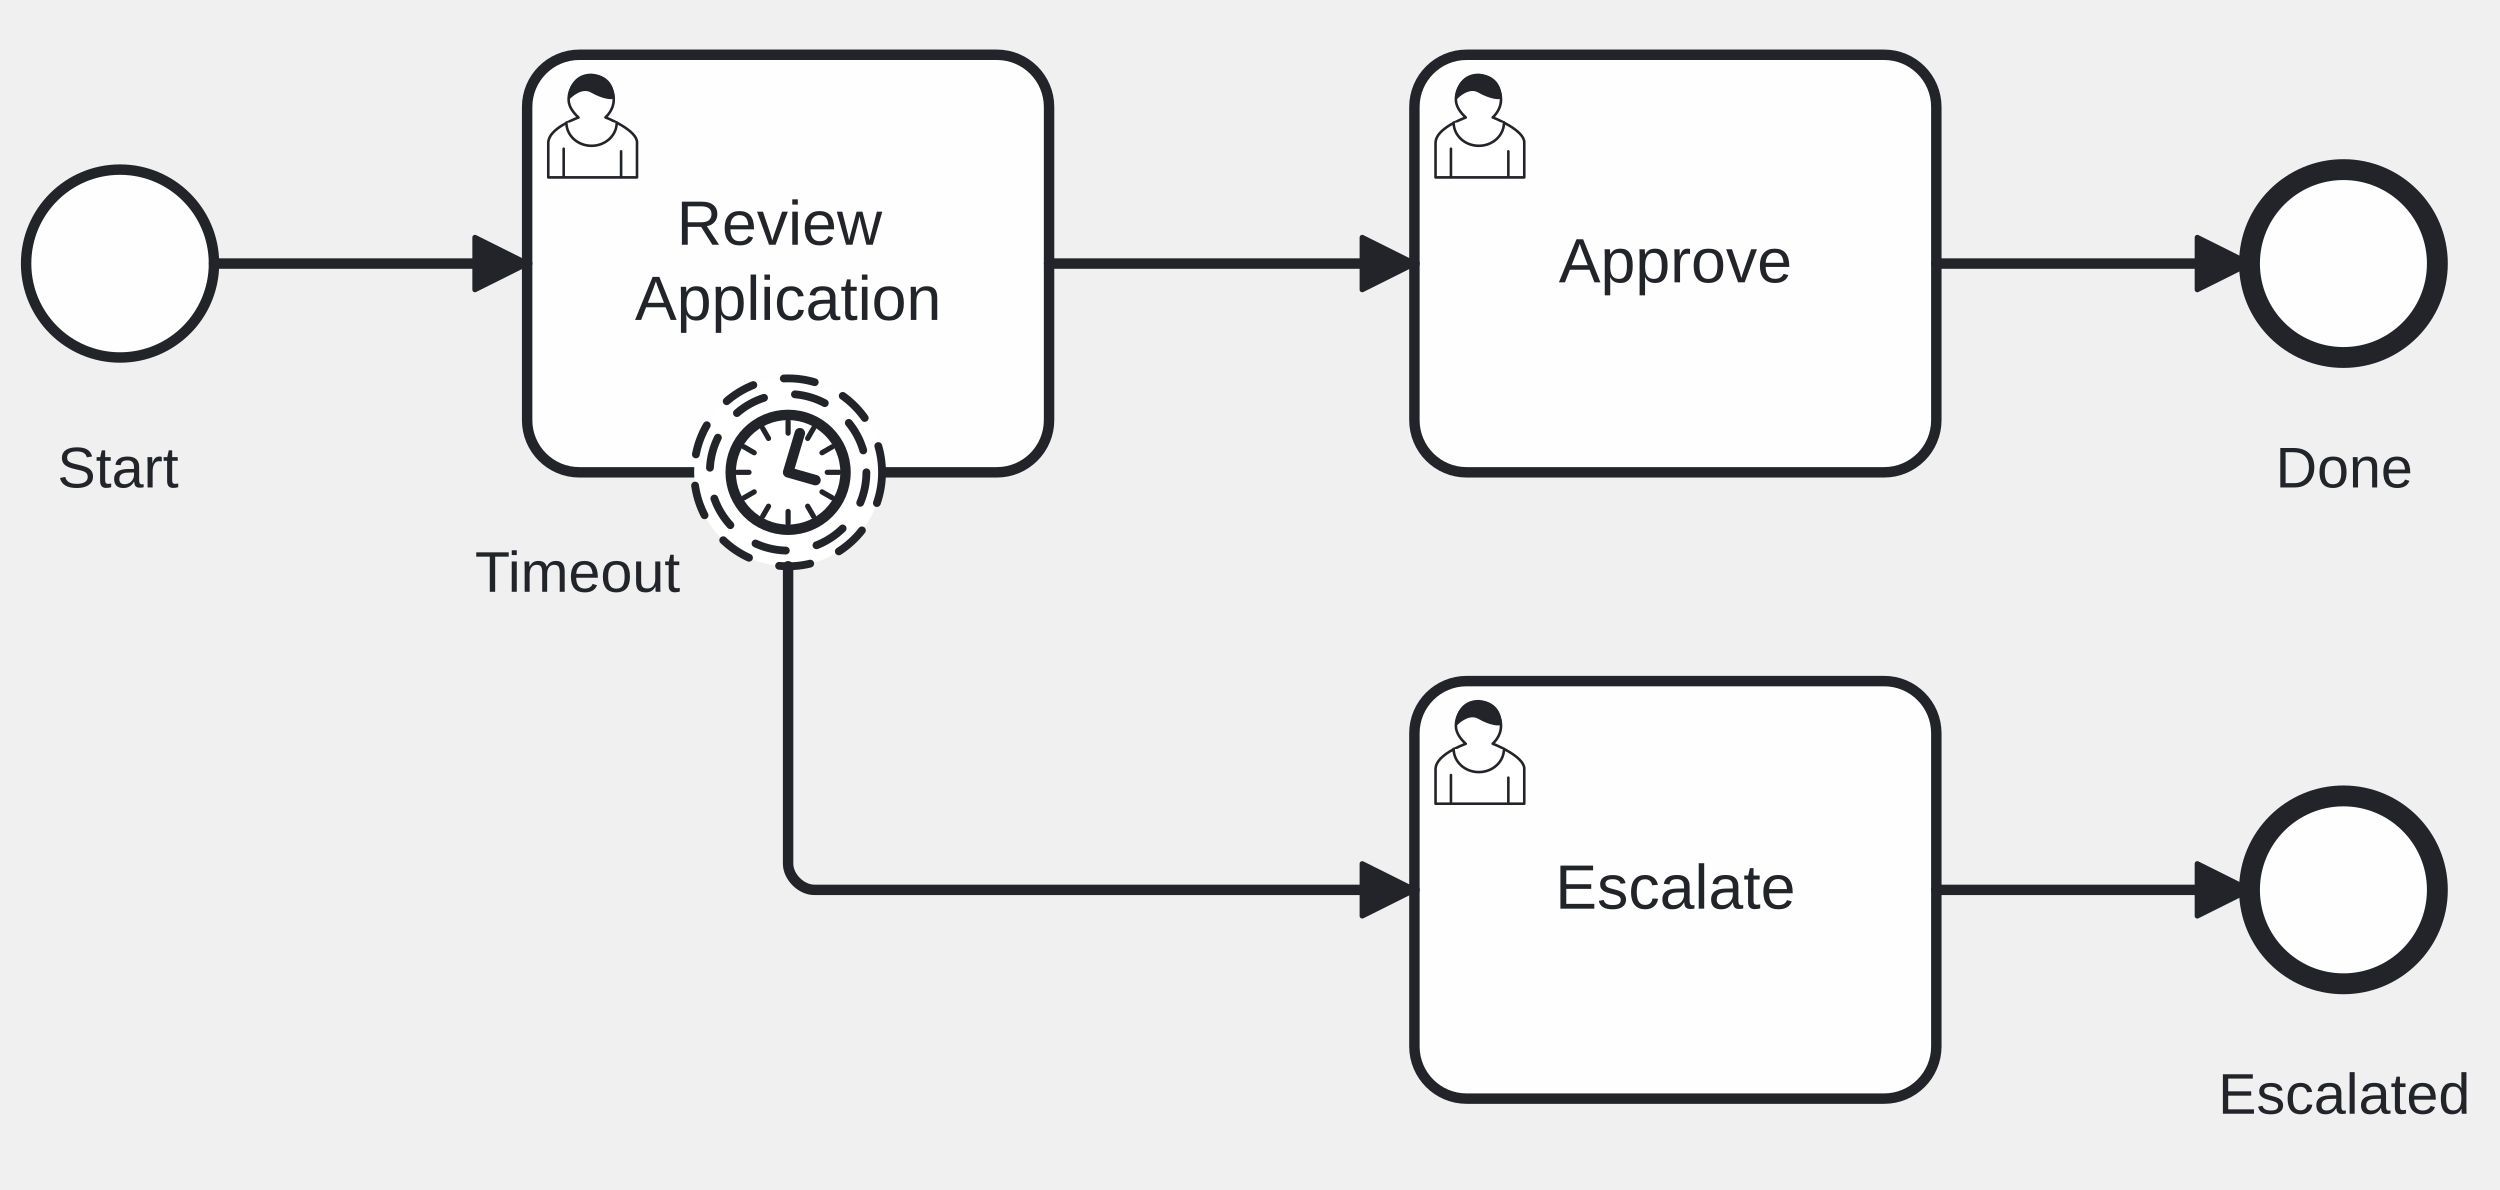
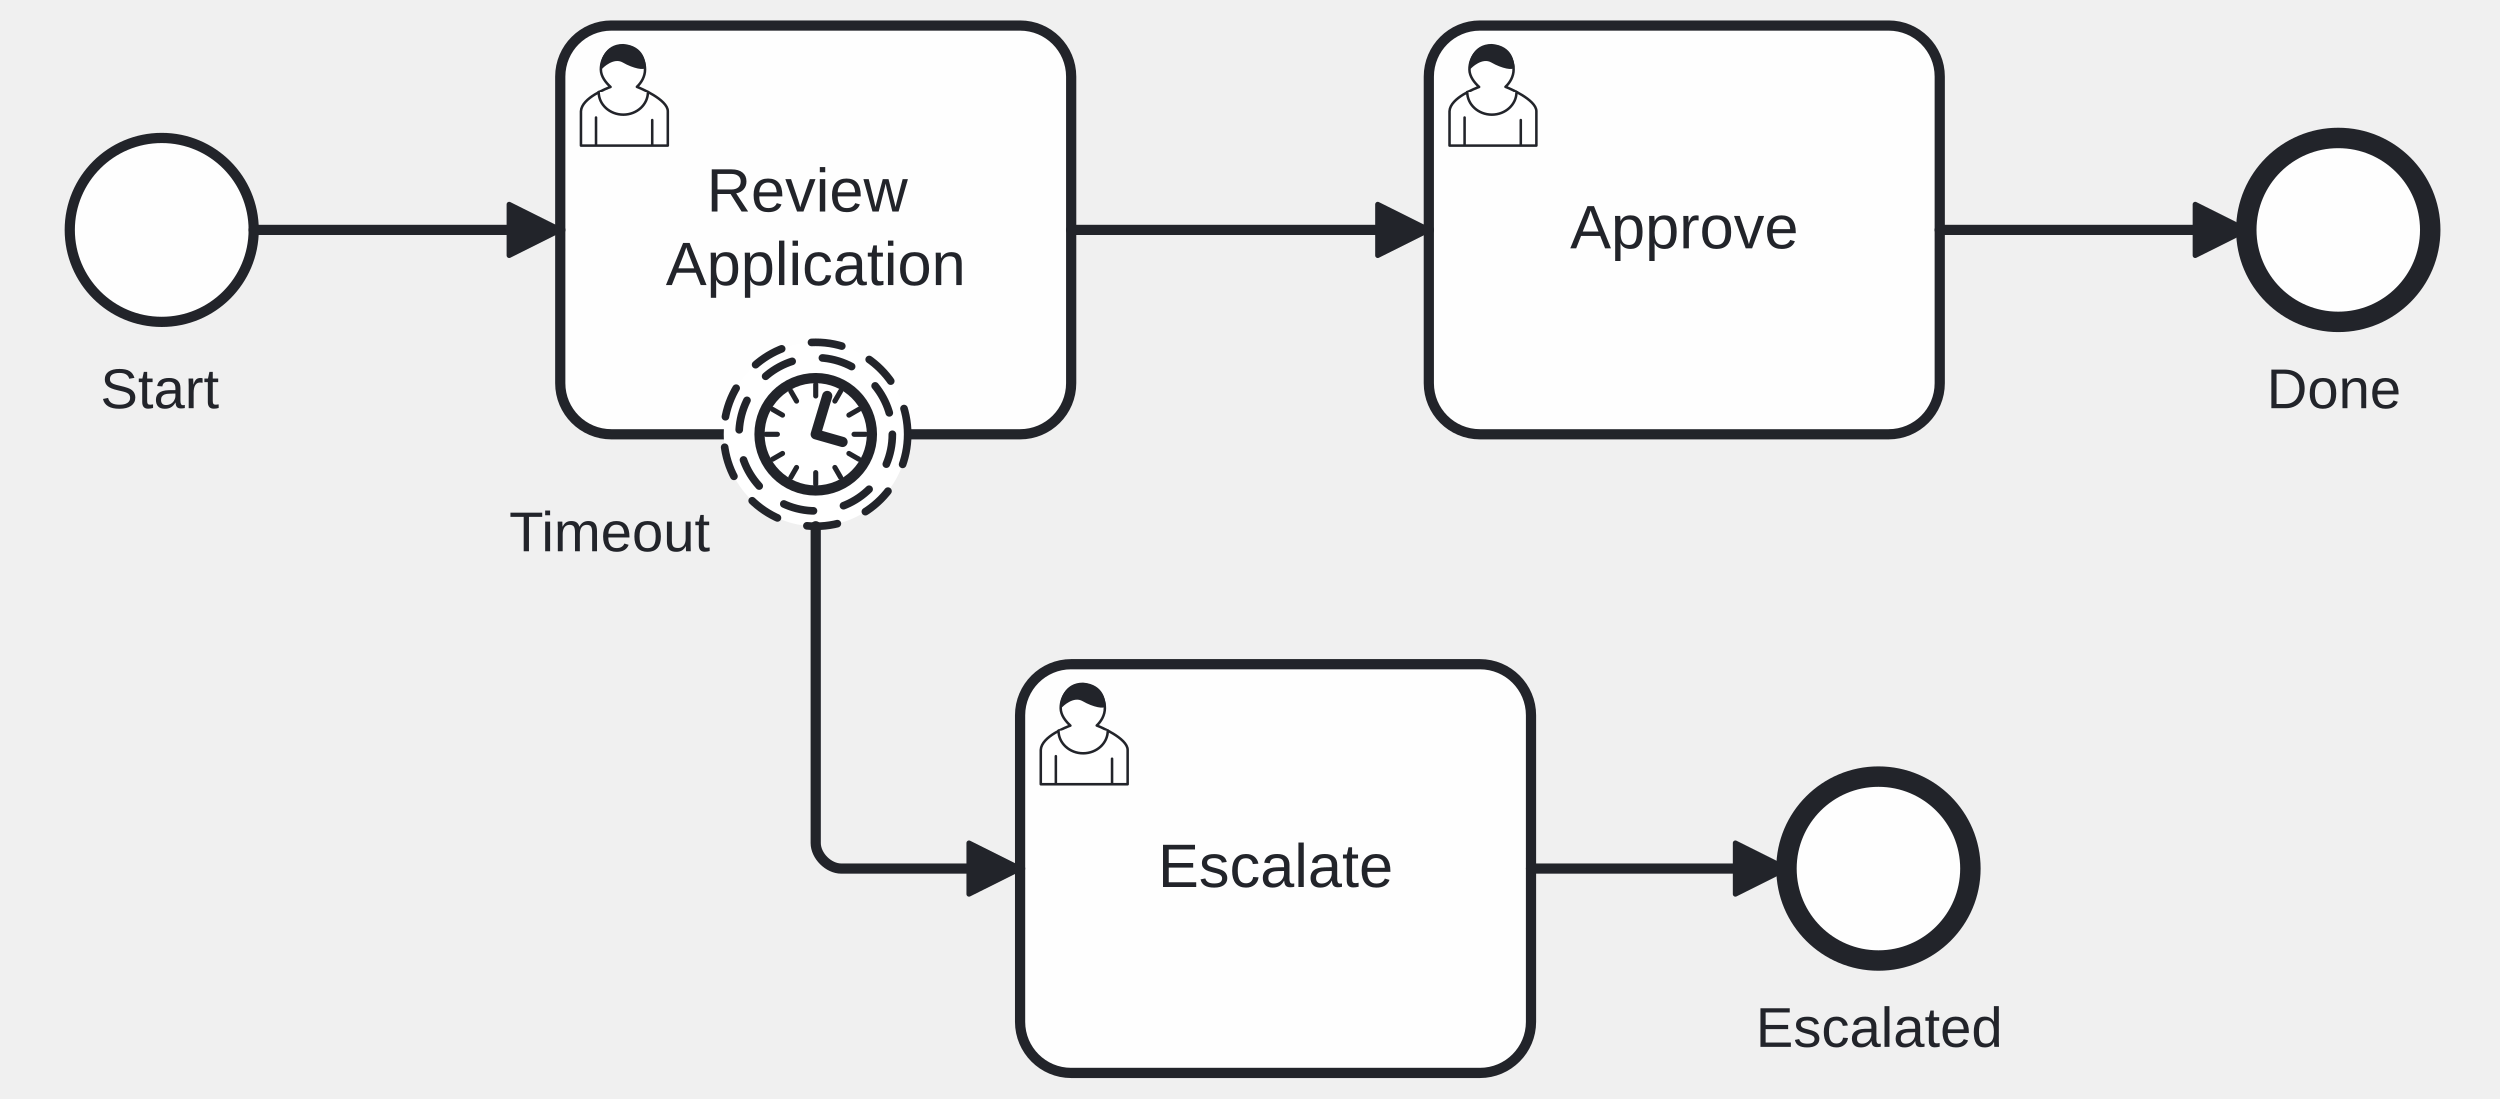
- <svg xmlns="http://www.w3.org/2000/svg" width="666" height="317" viewBox="187 100 479 217" version="1.1">
-   <g class="djs-group">
-     <g class="djs-element djs-shape" data-element-id="Event_1mzoegj" transform="translate(192, 127)" style="display: block;">
+ <svg xmlns="http://www.w3.org/2000/svg" width="660" height="290" viewBox="187 75 472 215" version="1.1">
+   <g class="djs-group">
+     <g class="djs-element djs-shape" data-element-id="Event_1mzoegj" style="display: block;" transform="translate(192, 102)">
      <g class="djs-visual">
        <circle cx="18" cy="18" r="18" style="stroke-linecap: round; stroke-linejoin: round; stroke: hsl(225, 10%, 15%); stroke-width: 2px; fill: white; fill-opacity: 0.95;" />
      </g>
      <rect style="fill: none; stroke-opacity: 0; stroke: white; stroke-width: 15px;" class="djs-hit djs-hit-all" x="0" y="0" width="36" height="36" />
      <circle cx="18" cy="18" r="23" style="fill: none;" class="djs-outline" />
    </g>
  </g>
  <g class="djs-group">
-     <g class="djs-element djs-shape" data-element-id="Event_1mzoegj_label" transform="translate(198, 178)" style="display: block;">
-       <g class="djs-visual">
-         <text style="font-family: Arial, sans-serif; font-size: 11px; font-weight: normal; fill: hsl(225, 10%, 15%);" lineHeight="1.2" class="djs-label">
-           <tspan x="0" y="9.9">Start</tspan>
-         </text>
-       </g>
-       <rect style="fill: none; stroke-opacity: 0; stroke: white; stroke-width: 15px;" class="djs-hit djs-hit-all" x="0" y="0" width="24" height="14" />
-       <rect x="-5" y="-5" rx="4" width="34" height="24" style="fill: none;" class="djs-outline" />
-     </g>
-   </g>
-   <g class="djs-group">
-     <g class="djs-element djs-shape" data-element-id="Activity_1betloc" transform="translate(288, 105)" style="display: block;">
+     <g class="djs-element djs-shape" data-element-id="Event_1d7wnd9" style="display: block;" transform="translate(618, 102)">
+       <g class="djs-visual">
+         <circle cx="18" cy="18" r="18" style="stroke-linecap: round; stroke-linejoin: round; stroke: hsl(225, 10%, 15%); stroke-width: 4px; fill: white; fill-opacity: 0.95;" />
+       </g>
+       <rect style="fill: none; stroke-opacity: 0; stroke: white; stroke-width: 15px;" class="djs-hit djs-hit-all" x="0" y="0" width="36" height="36" />
+       <circle cx="18" cy="18" r="24" style="fill: none;" class="djs-outline" />
+     </g>
+   </g>
+   <g class="djs-group">
+     <g class="djs-element djs-shape" data-element-id="Event_0tvw53g" style="display: block;" transform="translate(528, 227)">
+       <g class="djs-visual">
+         <circle cx="18" cy="18" r="18" style="stroke-linecap: round; stroke-linejoin: round; stroke: hsl(225, 10%, 15%); stroke-width: 4px; fill: white; fill-opacity: 0.95;" />
+       </g>
+       <rect style="fill: none; stroke-opacity: 0; stroke: white; stroke-width: 15px;" class="djs-hit djs-hit-all" x="0" y="0" width="36" height="36" />
+       <circle cx="18" cy="18" r="24" style="fill: none;" class="djs-outline" />
+     </g>
+   </g>
+   <g class="djs-group">
+     <g class="djs-element djs-shape" data-element-id="Activity_1betloc" style="display: block;" transform="translate(288, 80)">
      <g class="djs-visual">
        <rect x="0" y="0" width="100" height="80" rx="10" ry="10" style="stroke-linecap: round; stroke-linejoin: round; stroke: hsl(225, 10%, 15%); stroke-width: 2px; fill: white; fill-opacity: 0.95;" />
        <text style="font-family: Arial, sans-serif; font-size: 12px; font-weight: normal; fill: hsl(225, 10%, 15%);" lineHeight="1.2" class="djs-label">
          <tspan x="28.664" y="36.4">Review </tspan>
          <tspan x="20.654" y="50.8">Application</tspan>
        </text>
        <path style="fill: white; stroke-linecap: round; stroke-linejoin: round; stroke: hsl(225, 10%, 15%); stroke-width: 0.5px;" d="m 15,12 c 0.909,-0.845 1.594,-2.049 1.594,-3.385 0,-2.554 -1.805,-4.622 -4.357,-4.622 -2.552,0 -4.288,2.068 -4.288,4.622 0,1.348 0.974,2.562 1.896,3.405 -0.529,0.187 -5.669,2.097 -5.794,4.756 v 6.718 h 17 v -6.718 c 0,-2.298 -5.528,-4.595 -6.051,-4.776 zm -8,6 l 0,5.5 m 11,0 l 0,-5" />
        <path style="fill: white; stroke-linecap: round; stroke-linejoin: round; stroke: hsl(225, 10%, 15%); stroke-width: 0.5px;" d="m 15,12 m 2.162,1.009 c 0,2.447 -2.158,4.431 -4.821,4.431 -2.665,0 -4.822,-1.981 -4.822,-4.431 " />
        <path style="fill: hsl(225, 10%, 15%); stroke-linecap: round; stroke-linejoin: round; stroke: hsl(225, 10%, 15%); stroke-width: 0.5px;" d="m 15,12 m -6.9,-3.80 c 0,0 2.251,-2.358 4.274,-1.177 2.024,1.181 4.221,1.537 4.124,0.965 -0.098,-0.57 -0.117,-3.791 -4.191,-4.136 -3.575,0.001 -4.208,3.367 -4.207,4.348 z" />
      </g>
      <rect style="fill: none; stroke-opacity: 0; stroke: white; stroke-width: 15px;" class="djs-hit djs-hit-all" x="0" y="0" width="100" height="80" />
      <rect x="-5" y="-5" rx="14" width="110" height="90" style="fill: none;" class="djs-outline" />
    </g>
  </g>
  <g class="djs-group">
-     <g class="djs-element djs-shape" data-element-id="Event_1d7wnd9" style="display: block;" transform="translate(618, 127)">
-       <g class="djs-visual">
-         <circle cx="18" cy="18" r="18" style="stroke-linecap: round; stroke-linejoin: round; stroke: hsl(225, 10%, 15%); stroke-width: 4px; fill: white; fill-opacity: 0.95;" />
-       </g>
-       <rect style="fill: none; stroke-opacity: 0; stroke: white; stroke-width: 15px;" class="djs-hit djs-hit-all" x="0" y="0" width="36" height="36" />
-       <circle cx="18" cy="18" r="24" style="fill: none;" class="djs-outline" />
-     </g>
-   </g>
-   <g class="djs-group">
-     <g class="djs-element djs-shape" data-element-id="Activity_0af6hcw" style="display: block;" transform="translate(458, 105)">
+     <g class="djs-element djs-shape" data-element-id="Activity_0af6hcw" style="display: block;" transform="translate(458, 80)">
      <g class="djs-visual">
        <rect x="0" y="0" width="100" height="80" rx="10" ry="10" style="stroke-linecap: round; stroke-linejoin: round; stroke: hsl(225, 10%, 15%); stroke-width: 2px; fill: white; fill-opacity: 0.95;" />
        <text style="font-family: Arial, sans-serif; font-size: 12px; font-weight: normal; fill: hsl(225, 10%, 15%);" lineHeight="1.2" class="djs-label">
          <tspan x="27.656" y="43.6">Approve</tspan>
        </text>
        <path style="fill: white; stroke-linecap: round; stroke-linejoin: round; stroke: hsl(225, 10%, 15%); stroke-width: 0.5px;" d="m 15,12 c 0.909,-0.845 1.594,-2.049 1.594,-3.385 0,-2.554 -1.805,-4.622 -4.357,-4.622 -2.552,0 -4.288,2.068 -4.288,4.622 0,1.348 0.974,2.562 1.896,3.405 -0.529,0.187 -5.669,2.097 -5.794,4.756 v 6.718 h 17 v -6.718 c 0,-2.298 -5.528,-4.595 -6.051,-4.776 zm -8,6 l 0,5.5 m 11,0 l 0,-5" />
        <path style="fill: white; stroke-linecap: round; stroke-linejoin: round; stroke: hsl(225, 10%, 15%); stroke-width: 0.5px;" d="m 15,12 m 2.162,1.009 c 0,2.447 -2.158,4.431 -4.821,4.431 -2.665,0 -4.822,-1.981 -4.822,-4.431 " />
        <path style="fill: hsl(225, 10%, 15%); stroke-linecap: round; stroke-linejoin: round; stroke: hsl(225, 10%, 15%); stroke-width: 0.5px;" d="m 15,12 m -6.9,-3.80 c 0,0 2.251,-2.358 4.274,-1.177 2.024,1.181 4.221,1.537 4.124,0.965 -0.098,-0.57 -0.117,-3.791 -4.191,-4.136 -3.575,0.001 -4.208,3.367 -4.207,4.348 z" />
      </g>
      <rect style="fill: none; stroke-opacity: 0; stroke: white; stroke-width: 15px;" class="djs-hit djs-hit-all" x="0" y="0" width="100" height="80" />
      <rect x="-5" y="-5" rx="14" width="110" height="90" style="fill: none;" class="djs-outline" />
    </g>
  </g>
  <g class="djs-group">
-     <g class="djs-element djs-shape" data-element-id="Activity_1wslow0" style="display: block;" transform="translate(458, 225)">
+     <g class="djs-element djs-shape" data-element-id="Activity_1wslow0" style="display: block;" transform="translate(378, 205)">
      <g class="djs-visual">
        <rect x="0" y="0" width="100" height="80" rx="10" ry="10" style="stroke-linecap: round; stroke-linejoin: round; stroke: hsl(225, 10%, 15%); stroke-width: 2px; fill: white; fill-opacity: 0.95;" />
        <text style="font-family: Arial, sans-serif; font-size: 12px; font-weight: normal; fill: hsl(225, 10%, 15%);" lineHeight="1.2" class="djs-label">
          <tspan x="26.99" y="43.6">Escalate</tspan>
        </text>
        <path style="fill: white; stroke-linecap: round; stroke-linejoin: round; stroke: hsl(225, 10%, 15%); stroke-width: 0.5px;" d="m 15,12 c 0.909,-0.845 1.594,-2.049 1.594,-3.385 0,-2.554 -1.805,-4.622 -4.357,-4.622 -2.552,0 -4.288,2.068 -4.288,4.622 0,1.348 0.974,2.562 1.896,3.405 -0.529,0.187 -5.669,2.097 -5.794,4.756 v 6.718 h 17 v -6.718 c 0,-2.298 -5.528,-4.595 -6.051,-4.776 zm -8,6 l 0,5.5 m 11,0 l 0,-5" />
        <path style="fill: white; stroke-linecap: round; stroke-linejoin: round; stroke: hsl(225, 10%, 15%); stroke-width: 0.5px;" d="m 15,12 m 2.162,1.009 c 0,2.447 -2.158,4.431 -4.821,4.431 -2.665,0 -4.822,-1.981 -4.822,-4.431 " />
        <path style="fill: hsl(225, 10%, 15%); stroke-linecap: round; stroke-linejoin: round; stroke: hsl(225, 10%, 15%); stroke-width: 0.5px;" d="m 15,12 m -6.9,-3.80 c 0,0 2.251,-2.358 4.274,-1.177 2.024,1.181 4.221,1.537 4.124,0.965 -0.098,-0.57 -0.117,-3.791 -4.191,-4.136 -3.575,0.001 -4.208,3.367 -4.207,4.348 z" />
      </g>
      <rect style="fill: none; stroke-opacity: 0; stroke: white; stroke-width: 15px;" class="djs-hit djs-hit-all" x="0" y="0" width="100" height="80" />
      <rect x="-5" y="-5" rx="14" width="110" height="90" style="fill: none;" class="djs-outline" />
    </g>
  </g>
  <g class="djs-group">
-     <g class="djs-element djs-shape" data-element-id="Event_0tvw53g" style="display: block;" transform="translate(618, 247)">
-       <g class="djs-visual">
-         <circle cx="18" cy="18" r="18" style="stroke-linecap: round; stroke-linejoin: round; stroke: hsl(225, 10%, 15%); stroke-width: 4px; fill: white; fill-opacity: 0.95;" />
-       </g>
-       <rect style="fill: none; stroke-opacity: 0; stroke: white; stroke-width: 15px;" class="djs-hit djs-hit-all" x="0" y="0" width="36" height="36" />
-       <circle cx="18" cy="18" r="24" style="fill: none;" class="djs-outline" />
-     </g>
-   </g>
-   <g class="djs-group">
-     <g class="djs-element djs-shape" data-element-id="Event_1w9t4mj" transform="translate(320, 167)" style="display: block;">
+     <g class="djs-element djs-shape" data-element-id="Event_1w9t4mj" style="display: block;" transform="translate(320, 142)">
      <g class="djs-visual">
        <circle cx="18" cy="18" r="18" style="stroke-linecap: round; stroke-linejoin: round; stroke: hsl(225, 10%, 15%); stroke-width: 1.5px; fill: white; fill-opacity: 1; stroke-dasharray: 6;" />
        <circle cx="18" cy="18" r="15" style="stroke-linecap: round; stroke-linejoin: round; stroke: hsl(225, 10%, 15%); stroke-width: 1.5px; fill: none; fill-opacity: 1; stroke-dasharray: 6;" />
        <circle cx="18" cy="18" r="11" style="stroke-linecap: round; stroke-linejoin: round; stroke: hsl(225, 10%, 15%); stroke-width: 2px; fill: white;" />
        <path style="fill: none; stroke-linecap: round; stroke-linejoin: round; stroke: hsl(225, 10%, 15%); stroke-width: 2px;" d="M 18,18 l 2.25,-7.5 m -2.25,7.5 l 5.25,1.5 " />
        <path style="fill: none; stroke-linecap: round; stroke-linejoin: round; stroke: hsl(225, 10%, 15%); stroke-width: 1px;" transform="rotate(0,18,18)" d="M 18,18 m 0,7.5 l -0,2.25 " />
        <path style="fill: none; stroke-linecap: round; stroke-linejoin: round; stroke: hsl(225, 10%, 15%); stroke-width: 1px;" transform="rotate(30,18,18)" d="M 18,18 m 0,7.5 l -0,2.25 " />
        <path style="fill: none; stroke-linecap: round; stroke-linejoin: round; stroke: hsl(225, 10%, 15%); stroke-width: 1px;" transform="rotate(60,18,18)" d="M 18,18 m 0,7.5 l -0,2.25 " />
        <path style="fill: none; stroke-linecap: round; stroke-linejoin: round; stroke: hsl(225, 10%, 15%); stroke-width: 1px;" transform="rotate(90,18,18)" d="M 18,18 m 0,7.5 l -0,2.25 " />
        <path style="fill: none; stroke-linecap: round; stroke-linejoin: round; stroke: hsl(225, 10%, 15%); stroke-width: 1px;" transform="rotate(120,18,18)" d="M 18,18 m 0,7.5 l -0,2.25 " />
        <path style="fill: none; stroke-linecap: round; stroke-linejoin: round; stroke: hsl(225, 10%, 15%); stroke-width: 1px;" transform="rotate(150,18,18)" d="M 18,18 m 0,7.5 l -0,2.25 " />
        <path style="fill: none; stroke-linecap: round; stroke-linejoin: round; stroke: hsl(225, 10%, 15%); stroke-width: 1px;" transform="rotate(180,18,18)" d="M 18,18 m 0,7.5 l -0,2.25 " />
        <path style="fill: none; stroke-linecap: round; stroke-linejoin: round; stroke: hsl(225, 10%, 15%); stroke-width: 1px;" transform="rotate(210,18,18)" d="M 18,18 m 0,7.5 l -0,2.25 " />
        <path style="fill: none; stroke-linecap: round; stroke-linejoin: round; stroke: hsl(225, 10%, 15%); stroke-width: 1px;" transform="rotate(240,18,18)" d="M 18,18 m 0,7.5 l -0,2.25 " />
        <path style="fill: none; stroke-linecap: round; stroke-linejoin: round; stroke: hsl(225, 10%, 15%); stroke-width: 1px;" transform="rotate(270,18,18)" d="M 18,18 m 0,7.5 l -0,2.25 " />
        <path style="fill: none; stroke-linecap: round; stroke-linejoin: round; stroke: hsl(225, 10%, 15%); stroke-width: 1px;" transform="rotate(300,18,18)" d="M 18,18 m 0,7.5 l -0,2.25 " />
        <path style="fill: none; stroke-linecap: round; stroke-linejoin: round; stroke: hsl(225, 10%, 15%); stroke-width: 1px;" transform="rotate(330,18,18)" d="M 18,18 m 0,7.5 l -0,2.25 " />
      </g>
      <rect style="fill: none; stroke-opacity: 0; stroke: white; stroke-width: 15px;" class="djs-hit djs-hit-all" x="0" y="0" width="36" height="36" />
      <circle cx="18" cy="18" r="23" style="fill: none;" class="djs-outline" />
    </g>
  </g>
  <g class="djs-group">
-     <g class="djs-element djs-shape" data-element-id="Event_1w9t4mj_label" transform="translate(278, 198)" style="display: block;">
+     <g class="djs-element djs-shape" data-element-id="Event_1mzoegj_label" style="display: block;" transform="translate(198, 145)">
+       <g class="djs-visual">
+         <text style="font-family: Arial, sans-serif; font-size: 11px; font-weight: normal; fill: hsl(225, 10%, 15%);" lineHeight="1.2" class="djs-label">
+           <tspan x="0" y="9.9">Start</tspan>
+         </text>
+       </g>
+       <rect style="fill: none; stroke-opacity: 0; stroke: white; stroke-width: 15px;" class="djs-hit djs-hit-all" x="0" y="0" width="24" height="14" />
+       <rect x="-5" y="-5" rx="4" width="34" height="24" style="fill: none;" class="djs-outline" />
+     </g>
+   </g>
+   <g class="djs-group">
+     <g class="djs-element djs-shape" data-element-id="Event_1d7wnd9_label" style="display: block;" transform="translate(622, 145)">
+       <g class="djs-visual">
+         <text style="font-family: Arial, sans-serif; font-size: 11px; font-weight: normal; fill: hsl(225, 10%, 15%);" lineHeight="1.2" class="djs-label">
+           <tspan x="0" y="9.9">Done</tspan>
+         </text>
+       </g>
+       <rect style="fill: none; stroke-opacity: 0; stroke: white; stroke-width: 15px;" class="djs-hit djs-hit-all" x="0" y="0" width="27" height="14" />
+       <rect x="-5" y="-5" rx="4" width="37" height="24" style="fill: none;" class="djs-outline" />
+     </g>
+   </g>
+   <g class="djs-group">
+     <g class="djs-element djs-shape" data-element-id="Event_0tvw53g_label" style="display: block;" transform="translate(522, 270)">
+       <g class="djs-visual">
+         <text style="font-family: Arial, sans-serif; font-size: 11px; font-weight: normal; fill: hsl(225, 10%, 15%);" lineHeight="1.2" class="djs-label">
+           <tspan x="0" y="9.9">Escalated</tspan>
+         </text>
+       </g>
+       <rect style="fill: none; stroke-opacity: 0; stroke: white; stroke-width: 15px;" class="djs-hit djs-hit-all" x="0" y="0" width="49" height="14" />
+       <rect x="-5" y="-5" rx="4" width="59" height="24" style="fill: none;" class="djs-outline" />
+     </g>
+   </g>
+   <g class="djs-group">
+     <g class="djs-element djs-shape" data-element-id="Event_1w9t4mj_label" style="display: block;" transform="translate(278, 173)">
      <g class="djs-visual">
        <text style="font-family: Arial, sans-serif; font-size: 11px; font-weight: normal; fill: hsl(225, 10%, 15%);" lineHeight="1.2" class="djs-label">
          <tspan x="0" y="9.9">Timeout</tspan>
        </text>
      </g>
      <rect style="fill: none; stroke-opacity: 0; stroke: white; stroke-width: 15px;" class="djs-hit djs-hit-all" x="0" y="0" width="40" height="14" />
      <rect x="-5" y="-5" rx="4" width="50" height="24" style="fill: none;" class="djs-outline" />
    </g>
  </g>
  <g class="djs-group">
    <g class="djs-element djs-connection" data-element-id="Flow_0wrdu82" style="display: block;">
      <g class="djs-visual">
        <defs>
          <marker id="marker-seq-0" viewBox="0 0 20 20" refX="11" refY="10" markerWidth="10" markerHeight="10" orient="auto">
            <path d="M 1 5 L 11 10 L 1 15 Z" style="stroke-linecap: round; stroke-linejoin: round; stroke: hsl(225, 10%, 15%); stroke-width: 1px; fill: hsl(225, 10%, 15%);" />
          </marker>
        </defs>
-         <path style="fill: none; stroke-linecap: round; stroke-linejoin: round; stroke: hsl(225, 10%, 15%); stroke-width: 2px; marker-end: url(#marker-seq-0);" data-corner-radius="5" d="M228,145L288,145" />
-       </g>
-       <path d="M228,145L288,145" style="fill: none; stroke-opacity: 0; stroke: white; stroke-width: 15px;" class="djs-hit djs-hit-stroke" />
-       <rect x="223" y="140" rx="4" width="70" height="10" style="fill: none;" class="djs-outline" />
+         <path style="fill: none; stroke-linecap: round; stroke-linejoin: round; stroke: hsl(225, 10%, 15%); stroke-width: 2px; marker-end: url(#marker-seq-0);" data-corner-radius="5" d="M228,120L288,120" />
+       </g>
+       <path d="M228,120L288,120" style="fill: none; stroke-opacity: 0; stroke: white; stroke-width: 15px;" class="djs-hit djs-hit-stroke" />
+       <rect x="223" y="115" rx="4" width="70" height="10" style="fill: none;" class="djs-outline" />
+     </g>
+   </g>
+   <g class="djs-group">
+     <g class="djs-element djs-connection" data-element-id="Flow_17yzi6f" style="display: block;">
+       <g class="djs-visual">
+         <defs>
+           <marker id="marker-seq-1" viewBox="0 0 20 20" refX="11" refY="10" markerWidth="10" markerHeight="10" orient="auto">
+             <path d="M 1 5 L 11 10 L 1 15 Z" style="stroke-linecap: round; stroke-linejoin: round; stroke: hsl(225, 10%, 15%); stroke-width: 1px; fill: hsl(225, 10%, 15%);" />
+           </marker>
+         </defs>
+         <path style="fill: none; stroke-linecap: round; stroke-linejoin: round; stroke: hsl(225, 10%, 15%); stroke-width: 2px; marker-end: url(#marker-seq-1);" data-corner-radius="5" d="M558,120L618,120" />
+       </g>
+       <path d="M558,120L618,120" style="fill: none; stroke-opacity: 0; stroke: white; stroke-width: 15px;" class="djs-hit djs-hit-stroke" />
+       <rect x="553" y="115" rx="4" width="70" height="10" style="fill: none;" class="djs-outline" />
+     </g>
+   </g>
+   <g class="djs-group">
+     <g class="djs-element djs-connection" data-element-id="Flow_01lbwye" style="display: block;">
+       <g class="djs-visual">
+         <defs>
+           <marker id="marker-seq-2" viewBox="0 0 20 20" refX="11" refY="10" markerWidth="10" markerHeight="10" orient="auto">
+             <path d="M 1 5 L 11 10 L 1 15 Z" style="stroke-linecap: round; stroke-linejoin: round; stroke: hsl(225, 10%, 15%); stroke-width: 1px; fill: hsl(225, 10%, 15%);" />
+           </marker>
+         </defs>
+         <path style="fill: none; stroke-linecap: round; stroke-linejoin: round; stroke: hsl(225, 10%, 15%); stroke-width: 2px; marker-end: url(#marker-seq-2);" data-corner-radius="5" d="M478,245L528,245" />
+       </g>
+       <path d="M478,245L528,245" style="fill: none; stroke-opacity: 0; stroke: white; stroke-width: 15px;" class="djs-hit djs-hit-stroke" />
+       <rect x="473" y="240" rx="4" width="60" height="10" style="fill: none;" class="djs-outline" />
    </g>
  </g>
  <g class="djs-group">
    <g class="djs-element djs-connection" data-element-id="Flow_1idcia8" style="display: block;">
      <g class="djs-visual">
        <defs>
-           <marker id="marker-seq-1" viewBox="0 0 20 20" refX="11" refY="10" markerWidth="10" markerHeight="10" orient="auto">
-             <path d="M 1 5 L 11 10 L 1 15 Z" style="stroke-linecap: round; stroke-linejoin: round; stroke: hsl(225, 10%, 15%); stroke-width: 1px; fill: hsl(225, 10%, 15%);" />
-           </marker>
-         </defs>
-         <path style="fill: none; stroke-linecap: round; stroke-linejoin: round; stroke: hsl(225, 10%, 15%); stroke-width: 2px; marker-end: url(#marker-seq-1);" data-corner-radius="5" d="M388,145L458,145" />
-       </g>
-       <path d="M388,145L458,145" style="fill: none; stroke-opacity: 0; stroke: white; stroke-width: 15px;" class="djs-hit djs-hit-stroke" />
-       <rect x="383" y="140" rx="4" width="80" height="10" style="fill: none;" class="djs-outline" />
-     </g>
-   </g>
-   <g class="djs-group">
-     <g class="djs-element djs-connection" data-element-id="Flow_17yzi6f" style="display: block;">
-       <g class="djs-visual">
-         <defs>
-           <marker id="marker-seq-2" viewBox="0 0 20 20" refX="11" refY="10" markerWidth="10" markerHeight="10" orient="auto">
-             <path d="M 1 5 L 11 10 L 1 15 Z" style="stroke-linecap: round; stroke-linejoin: round; stroke: hsl(225, 10%, 15%); stroke-width: 1px; fill: hsl(225, 10%, 15%);" />
-           </marker>
-         </defs>
-         <path style="fill: none; stroke-linecap: round; stroke-linejoin: round; stroke: hsl(225, 10%, 15%); stroke-width: 2px; marker-end: url(#marker-seq-2);" data-corner-radius="5" d="M558,145L618,145" />
-       </g>
-       <path d="M558,145L618,145" style="fill: none; stroke-opacity: 0; stroke: white; stroke-width: 15px;" class="djs-hit djs-hit-stroke" />
-       <rect x="553" y="140" rx="4" width="70" height="10" style="fill: none;" class="djs-outline" />
+           <marker id="marker-seq-3" viewBox="0 0 20 20" refX="11" refY="10" markerWidth="10" markerHeight="10" orient="auto">
+             <path d="M 1 5 L 11 10 L 1 15 Z" style="stroke-linecap: round; stroke-linejoin: round; stroke: hsl(225, 10%, 15%); stroke-width: 1px; fill: hsl(225, 10%, 15%);" />
+           </marker>
+         </defs>
+         <path style="fill: none; stroke-linecap: round; stroke-linejoin: round; stroke: hsl(225, 10%, 15%); stroke-width: 2px; marker-end: url(#marker-seq-3);" data-corner-radius="5" d="M388,120L458,120" />
+       </g>
+       <path d="M388,120L458,120" style="fill: none; stroke-opacity: 0; stroke: white; stroke-width: 15px;" class="djs-hit djs-hit-stroke" />
+       <rect x="383" y="115" rx="4" width="80" height="10" style="fill: none;" class="djs-outline" />
    </g>
  </g>
  <g class="djs-group">
    <g class="djs-element djs-connection" data-element-id="Flow_07ye61t" style="display: block;">
      <g class="djs-visual">
        <defs>
-           <marker id="marker-seq-3" viewBox="0 0 20 20" refX="11" refY="10" markerWidth="10" markerHeight="10" orient="auto">
-             <path d="M 1 5 L 11 10 L 1 15 Z" style="stroke-linecap: round; stroke-linejoin: round; stroke: hsl(225, 10%, 15%); stroke-width: 1px; fill: hsl(225, 10%, 15%);" />
-           </marker>
-         </defs>
-         <path style="fill: none; stroke-linecap: round; stroke-linejoin: round; stroke: hsl(225, 10%, 15%); stroke-width: 2px; marker-end: url(#marker-seq-3);" data-corner-radius="5" d="M338,203L338,260C338,262.5,340.5,265,343,265L458,265" />
-       </g>
-       <path d="M338,203L338,265L458,265" style="fill: none; stroke-opacity: 0; stroke: white; stroke-width: 15px;" class="djs-hit djs-hit-stroke" />
-       <rect x="333" y="198" rx="4" width="130" height="72" style="fill: none;" class="djs-outline" />
-     </g>
-   </g>
-   <g class="djs-group">
-     <g class="djs-element djs-connection" data-element-id="Flow_01lbwye" style="display: block;">
-       <g class="djs-visual">
-         <defs>
          <marker id="marker-seq-4" viewBox="0 0 20 20" refX="11" refY="10" markerWidth="10" markerHeight="10" orient="auto">
            <path d="M 1 5 L 11 10 L 1 15 Z" style="stroke-linecap: round; stroke-linejoin: round; stroke: hsl(225, 10%, 15%); stroke-width: 1px; fill: hsl(225, 10%, 15%);" />
          </marker>
        </defs>
-         <path style="fill: none; stroke-linecap: round; stroke-linejoin: round; stroke: hsl(225, 10%, 15%); stroke-width: 2px; marker-end: url(#marker-seq-4);" data-corner-radius="5" d="M558,265L618,265" />
-       </g>
-       <path d="M558,265L618,265" style="fill: none; stroke-opacity: 0; stroke: white; stroke-width: 15px;" class="djs-hit djs-hit-stroke" />
-       <rect x="553" y="260" rx="4" width="70" height="10" style="fill: none;" class="djs-outline" />
-     </g>
-   </g>
-   <g class="djs-group">
-     <g class="djs-element djs-shape" data-element-id="Event_1d7wnd9_label" style="display: block;" transform="translate(623, 178)">
-       <g class="djs-visual">
-         <text style="font-family: Arial, sans-serif; font-size: 11px; font-weight: normal; fill: hsl(225, 10%, 15%);" lineHeight="1.2" class="djs-label">
-           <tspan x="0" y="9.9">Done</tspan>
-         </text>
-       </g>
-       <rect style="fill: none; stroke-opacity: 0; stroke: white; stroke-width: 15px;" class="djs-hit djs-hit-all" x="0" y="0" width="27" height="14" />
-       <rect x="-5" y="-5" rx="4" width="37" height="24" style="fill: none;" class="djs-outline" />
-     </g>
-   </g>
-   <g class="djs-group">
-     <g class="djs-element djs-shape" data-element-id="Event_0tvw53g_label" style="display: block;" transform="translate(612, 298)">
-       <g class="djs-visual">
-         <text style="font-family: Arial, sans-serif; font-size: 11px; font-weight: normal; fill: hsl(225, 10%, 15%);" lineHeight="1.2" class="djs-label">
-           <tspan x="0" y="9.9">Escalated</tspan>
-         </text>
-       </g>
-       <rect style="fill: none; stroke-opacity: 0; stroke: white; stroke-width: 15px;" class="djs-hit djs-hit-all" x="0" y="0" width="49" height="14" />
-       <rect x="-5" y="-5" rx="4" width="59" height="24" style="fill: none;" class="djs-outline" />
+         <path style="fill: none; stroke-linecap: round; stroke-linejoin: round; stroke: hsl(225, 10%, 15%); stroke-width: 2px; marker-end: url(#marker-seq-4);" data-corner-radius="5" d="M338,178L338,240C338,242.5,340.5,245,343,245L378,245" />
+       </g>
+       <path d="M338,178L338,245L378,245" style="fill: none; stroke-opacity: 0; stroke: white; stroke-width: 15px;" class="djs-hit djs-hit-stroke" />
+       <rect x="333" y="173" rx="4" width="50" height="77" style="fill: none;" class="djs-outline" />
    </g>
  </g>
</svg>
